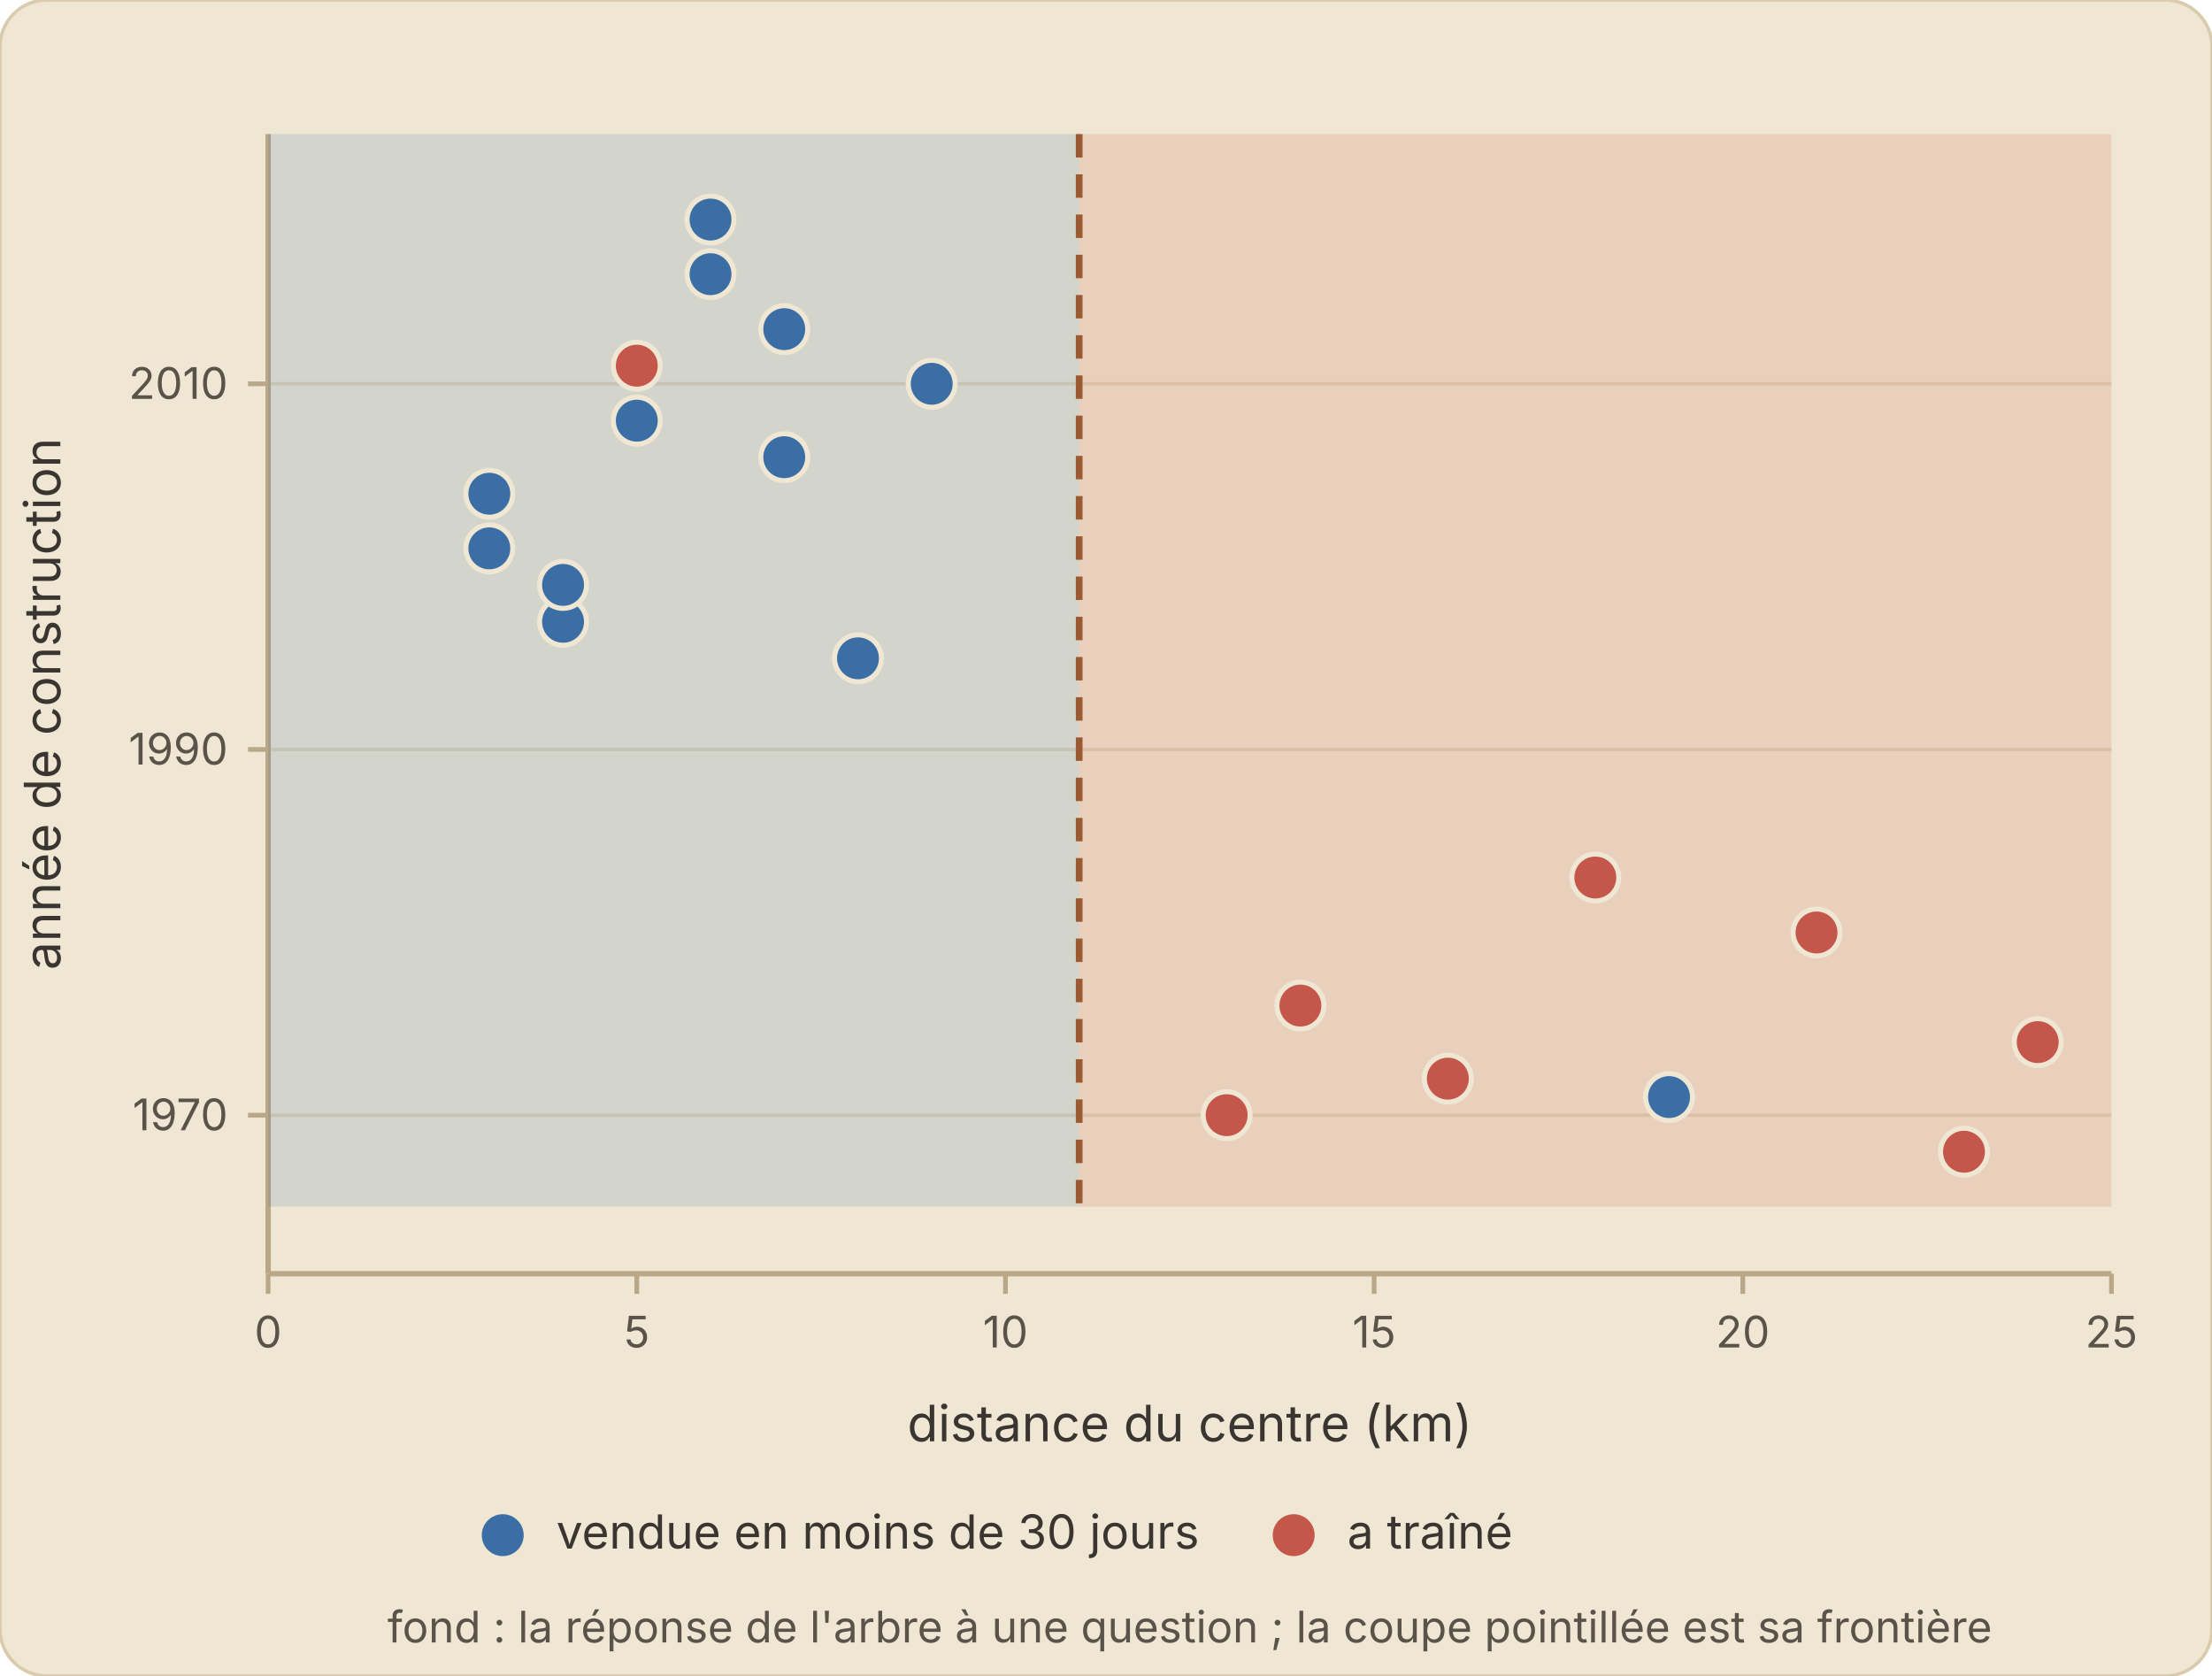
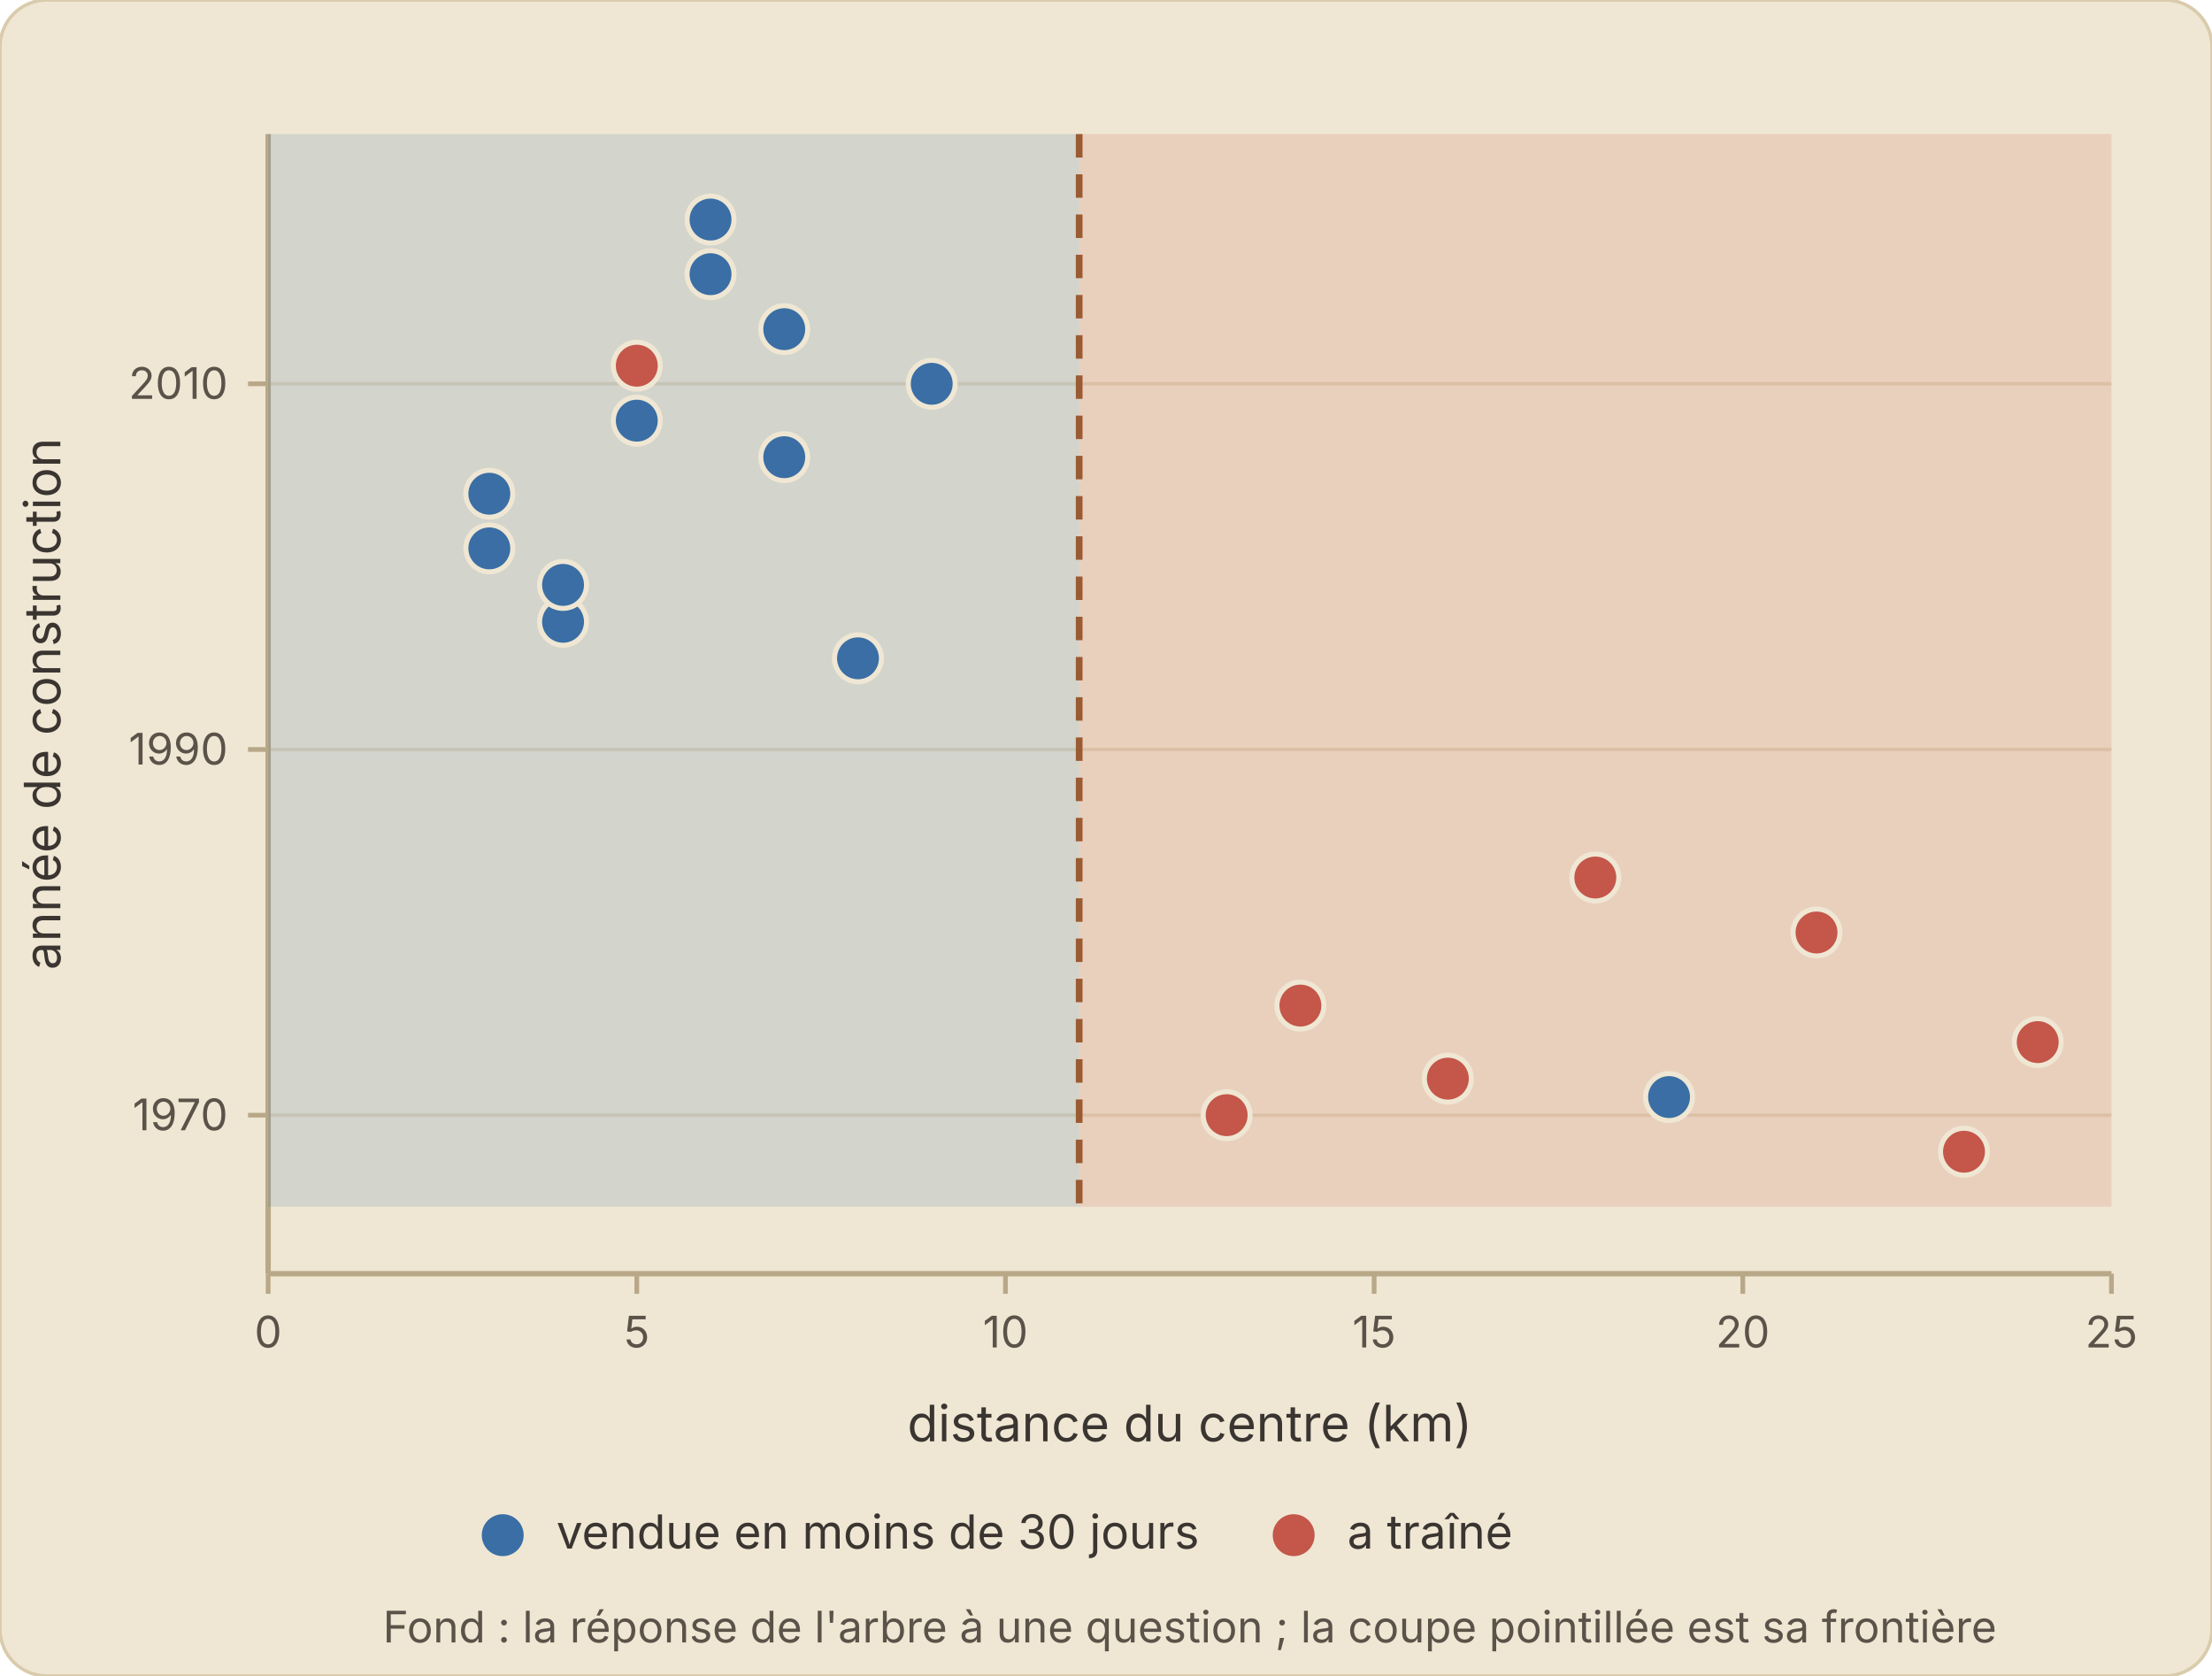
<svg xmlns="http://www.w3.org/2000/svg" viewBox="0 0 660 500" role="img" font-family="system-ui, -apple-system, sans-serif">
  <rect x="0" y="0" width="660" height="500" rx="14" fill="#efe7d3" stroke="#d9cbac" />
  <g stroke="#e0d4b8" stroke-width="1">
    <line x1="80" y1="332.7" x2="630" y2="332.7" />
    <line x1="80" y1="223.6" x2="630" y2="223.6" />
    <line x1="80" y1="114.5" x2="630" y2="114.5" />
  </g>
  <g stroke="#b8a888" stroke-width="1.6">
    <line x1="80" y1="40" x2="80" y2="380" />
    <line x1="80" y1="380" x2="630" y2="380" />
  </g>
  <g stroke="#b8a888" stroke-width="1.4">
    <line x1="80.0" y1="380" x2="80.0" y2="386" />
    <line x1="190.0" y1="380" x2="190.0" y2="386" />
    <line x1="300.0" y1="380" x2="300.0" y2="386" />
    <line x1="410.0" y1="380" x2="410.0" y2="386" />
    <line x1="520.0" y1="380" x2="520.0" y2="386" />
    <line x1="630.0" y1="380" x2="630.0" y2="386" />
  </g>
  <g font-size="13" fill="#5b5249" text-anchor="middle">
    <text x="80.0" y="402">0</text>
    <text x="190.0" y="402">5</text>
    <text x="300.0" y="402">10</text>
    <text x="410.0" y="402">15</text>
    <text x="520.0" y="402">20</text>
    <text x="630.0" y="402">25</text>
    <text x="355" y="430" font-size="15" fill="#3a3531">distance du centre (km)</text>
  </g>
  <g stroke="#b8a888" stroke-width="1.4">
    <line x1="74" y1="332.7" x2="80" y2="332.7" />
    <line x1="74" y1="223.6" x2="80" y2="223.6" />
    <line x1="74" y1="114.5" x2="80" y2="114.5" />
  </g>
  <g font-size="13" fill="#5b5249" text-anchor="end">
    <text x="68" y="337.2">1970</text>
    <text x="68" y="228.1">1990</text>
    <text x="68" y="119.0">2010</text>
  </g>
  <text x="18" y="210" font-size="15" fill="#3a3531" text-anchor="middle" transform="rotate(-90 18 210)">année de construction</text>
  <rect x="80.0" y="40.0" width="242.0" height="320.0" fill="#3a6ea5" fill-opacity="0.16" />
  <rect x="322.0" y="40.0" width="308.0" height="320.0" fill="#c4564a" fill-opacity="0.16" />
  <g stroke="#9a5b33" stroke-width="2" stroke-dasharray="7 5">
    <line x1="322.0" y1="40.0" x2="322.0" y2="360.0" />
  </g>
  <g fill="#3a6ea5" stroke="#efe7d3" stroke-width="1.5">
    <circle cx="168.0" cy="185.5" r="7" />
    <circle cx="234.0" cy="98.2" r="7" />
    <circle cx="146.0" cy="147.3" r="7" />
    <circle cx="498.0" cy="327.3" r="7" />
    <circle cx="212.0" cy="81.8" r="7" />
    <circle cx="256.0" cy="196.4" r="7" />
    <circle cx="190.0" cy="125.5" r="7" />
    <circle cx="146.0" cy="163.6" r="7" />
    <circle cx="278.0" cy="114.5" r="7" />
    <circle cx="212.0" cy="65.5" r="7" />
    <circle cx="168.0" cy="174.5" r="7" />
    <circle cx="234.0" cy="136.4" r="7" />
  </g>
  <g fill="#c4564a" stroke="#efe7d3" stroke-width="1.5">
    <circle cx="432.0" cy="321.8" r="7" />
    <circle cx="542.0" cy="278.2" r="7" />
    <circle cx="388.0" cy="300.0" r="7" />
    <circle cx="586.0" cy="343.6" r="7" />
    <circle cx="190.0" cy="109.1" r="7" />
    <circle cx="476.0" cy="261.8" r="7" />
    <circle cx="366.0" cy="332.7" r="7" />
    <circle cx="608.0" cy="310.9" r="7" />
  </g>
  <circle cx="150" cy="458" r="7" fill="#3a6ea5" stroke="#efe7d3" stroke-width="1.5" />
  <text x="166" y="462" font-size="14" fill="#3a3531" text-anchor="start">vendue en moins de 30 jours</text>
  <circle cx="386" cy="458" r="7" fill="#c4564a" stroke="#efe7d3" stroke-width="1.5" />
  <text x="402" y="462" font-size="14" fill="#3a3531" text-anchor="start">a traîné</text>
-   <text x="355" y="490" font-size="13" fill="#5b5249" text-anchor="middle">fond : la réponse de l'arbre à une question ; la coupe pointillée est sa frontière</text>
+   <text x="355" y="490" font-size="13" fill="#5b5249" text-anchor="middle">Fond : la réponse de l'arbre à une question ; la coupe pointillée est sa frontière</text>
</svg>
